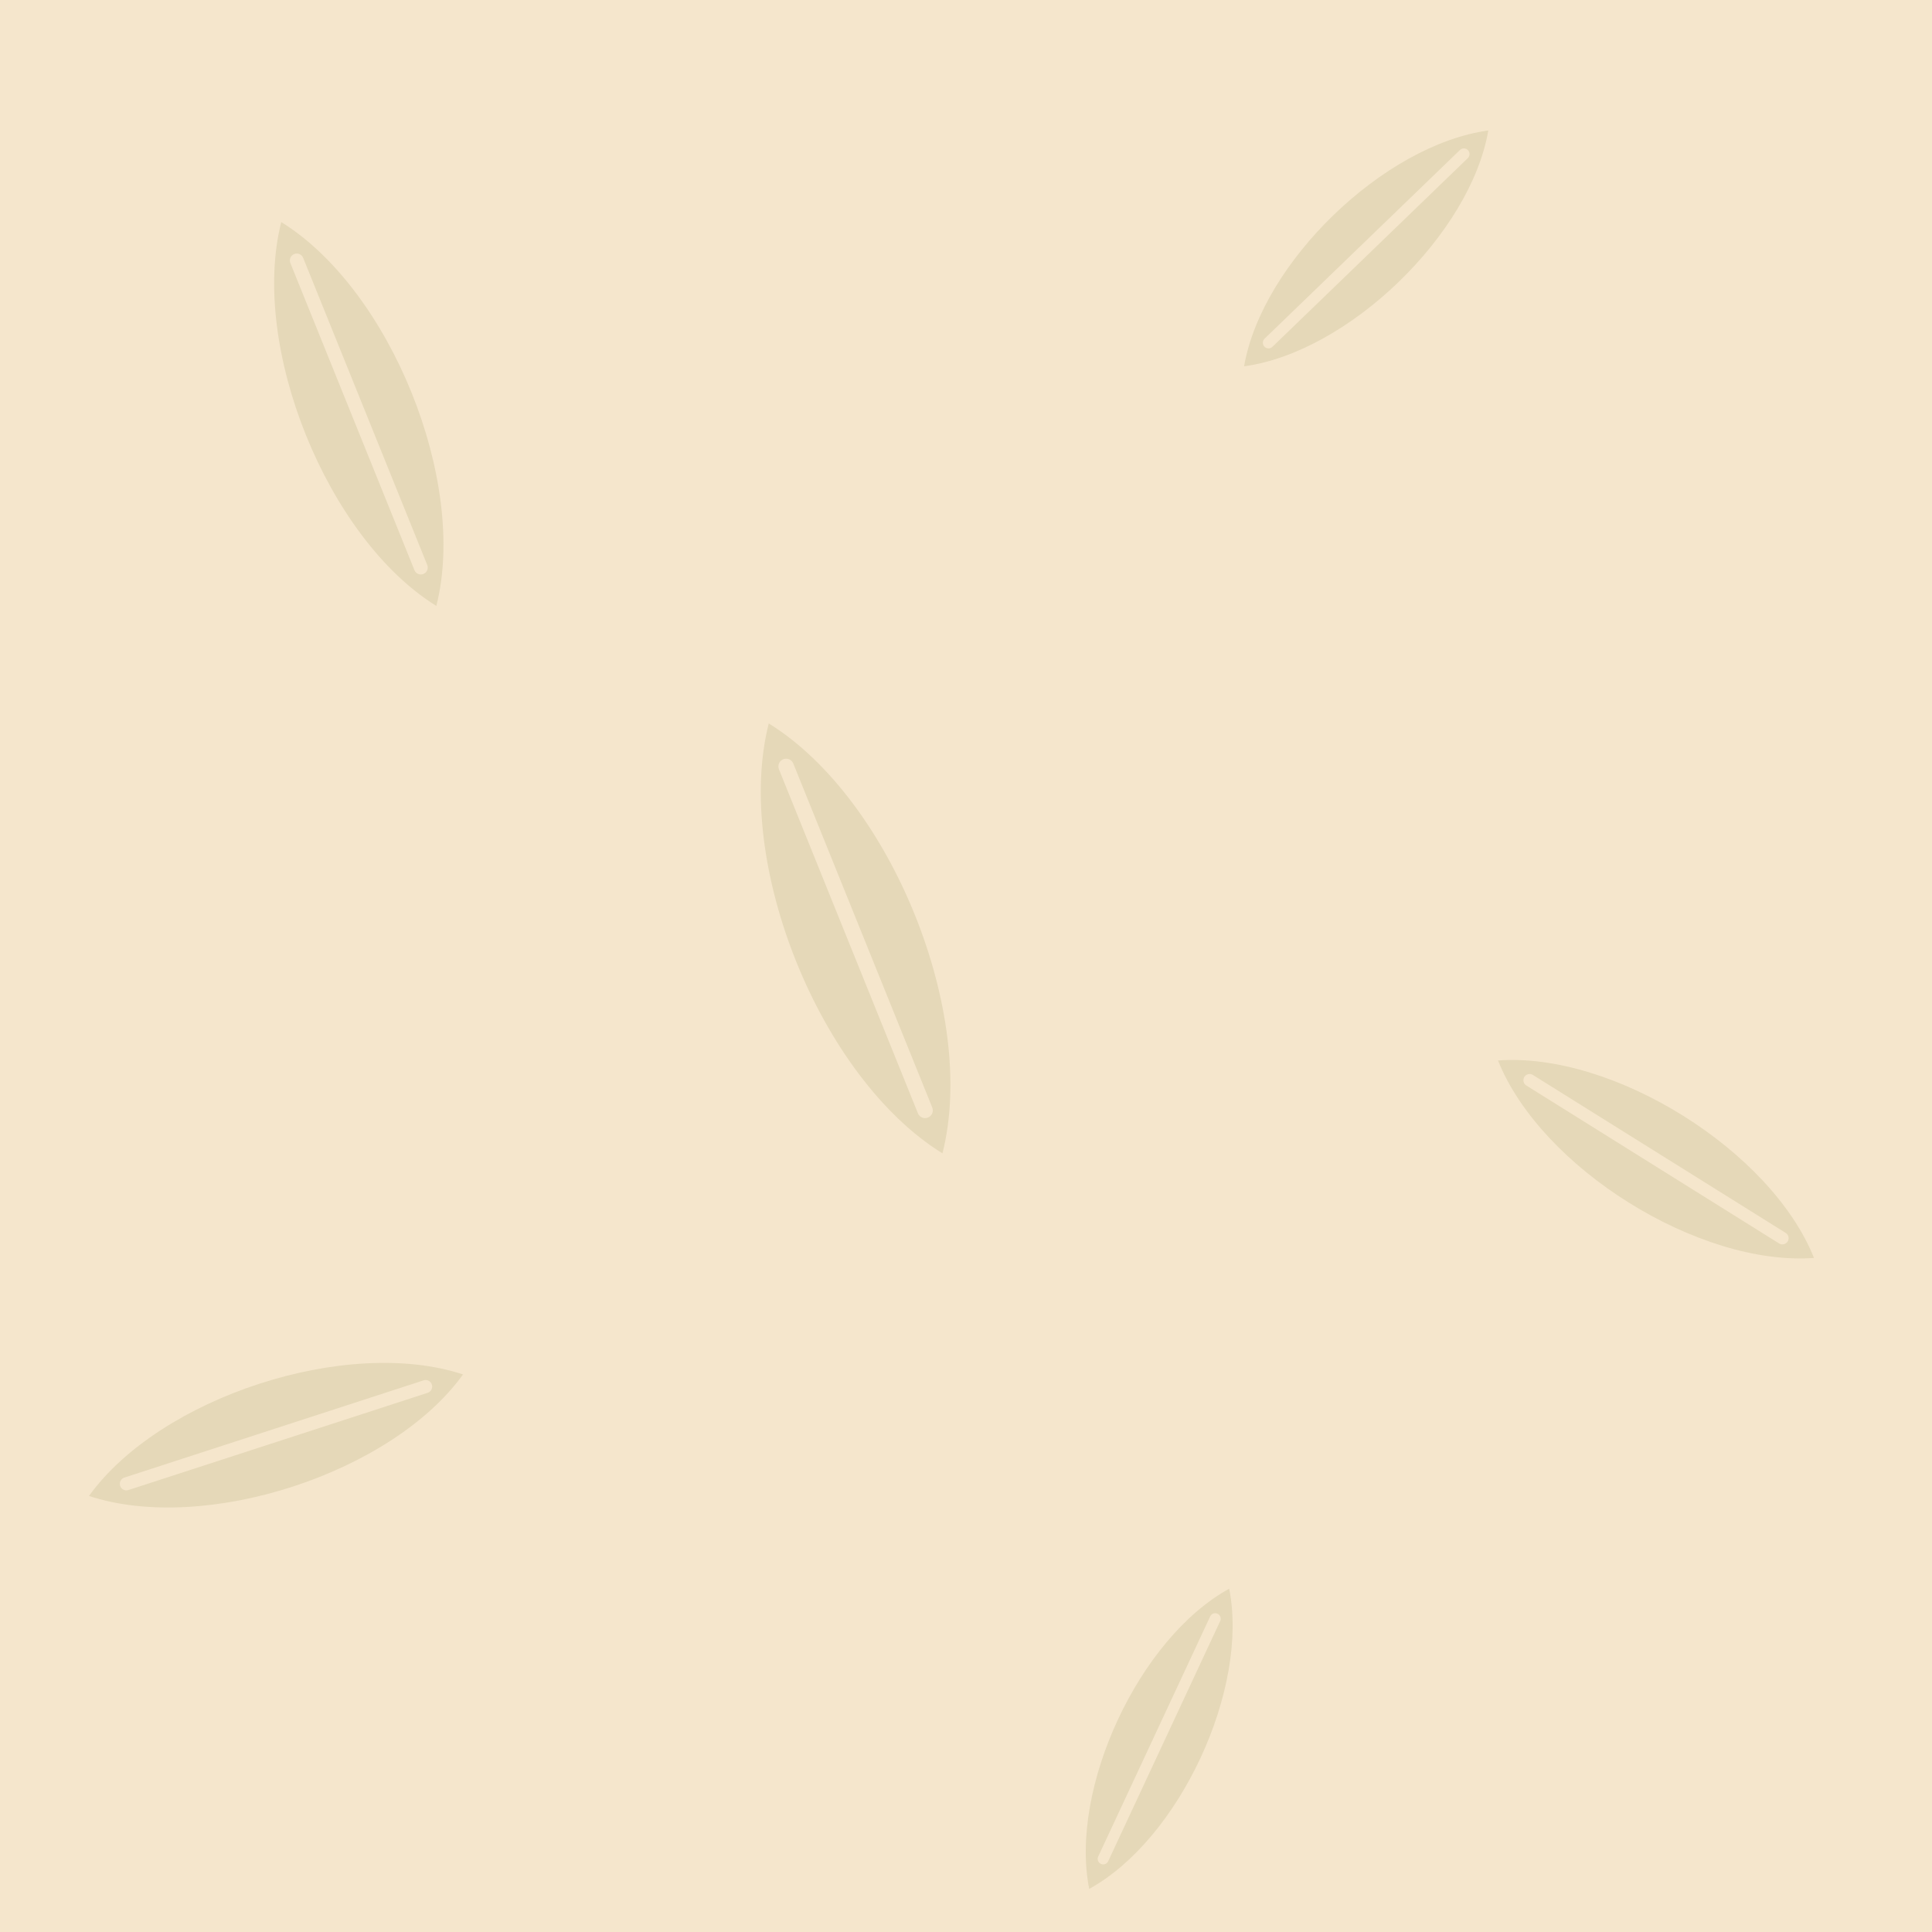
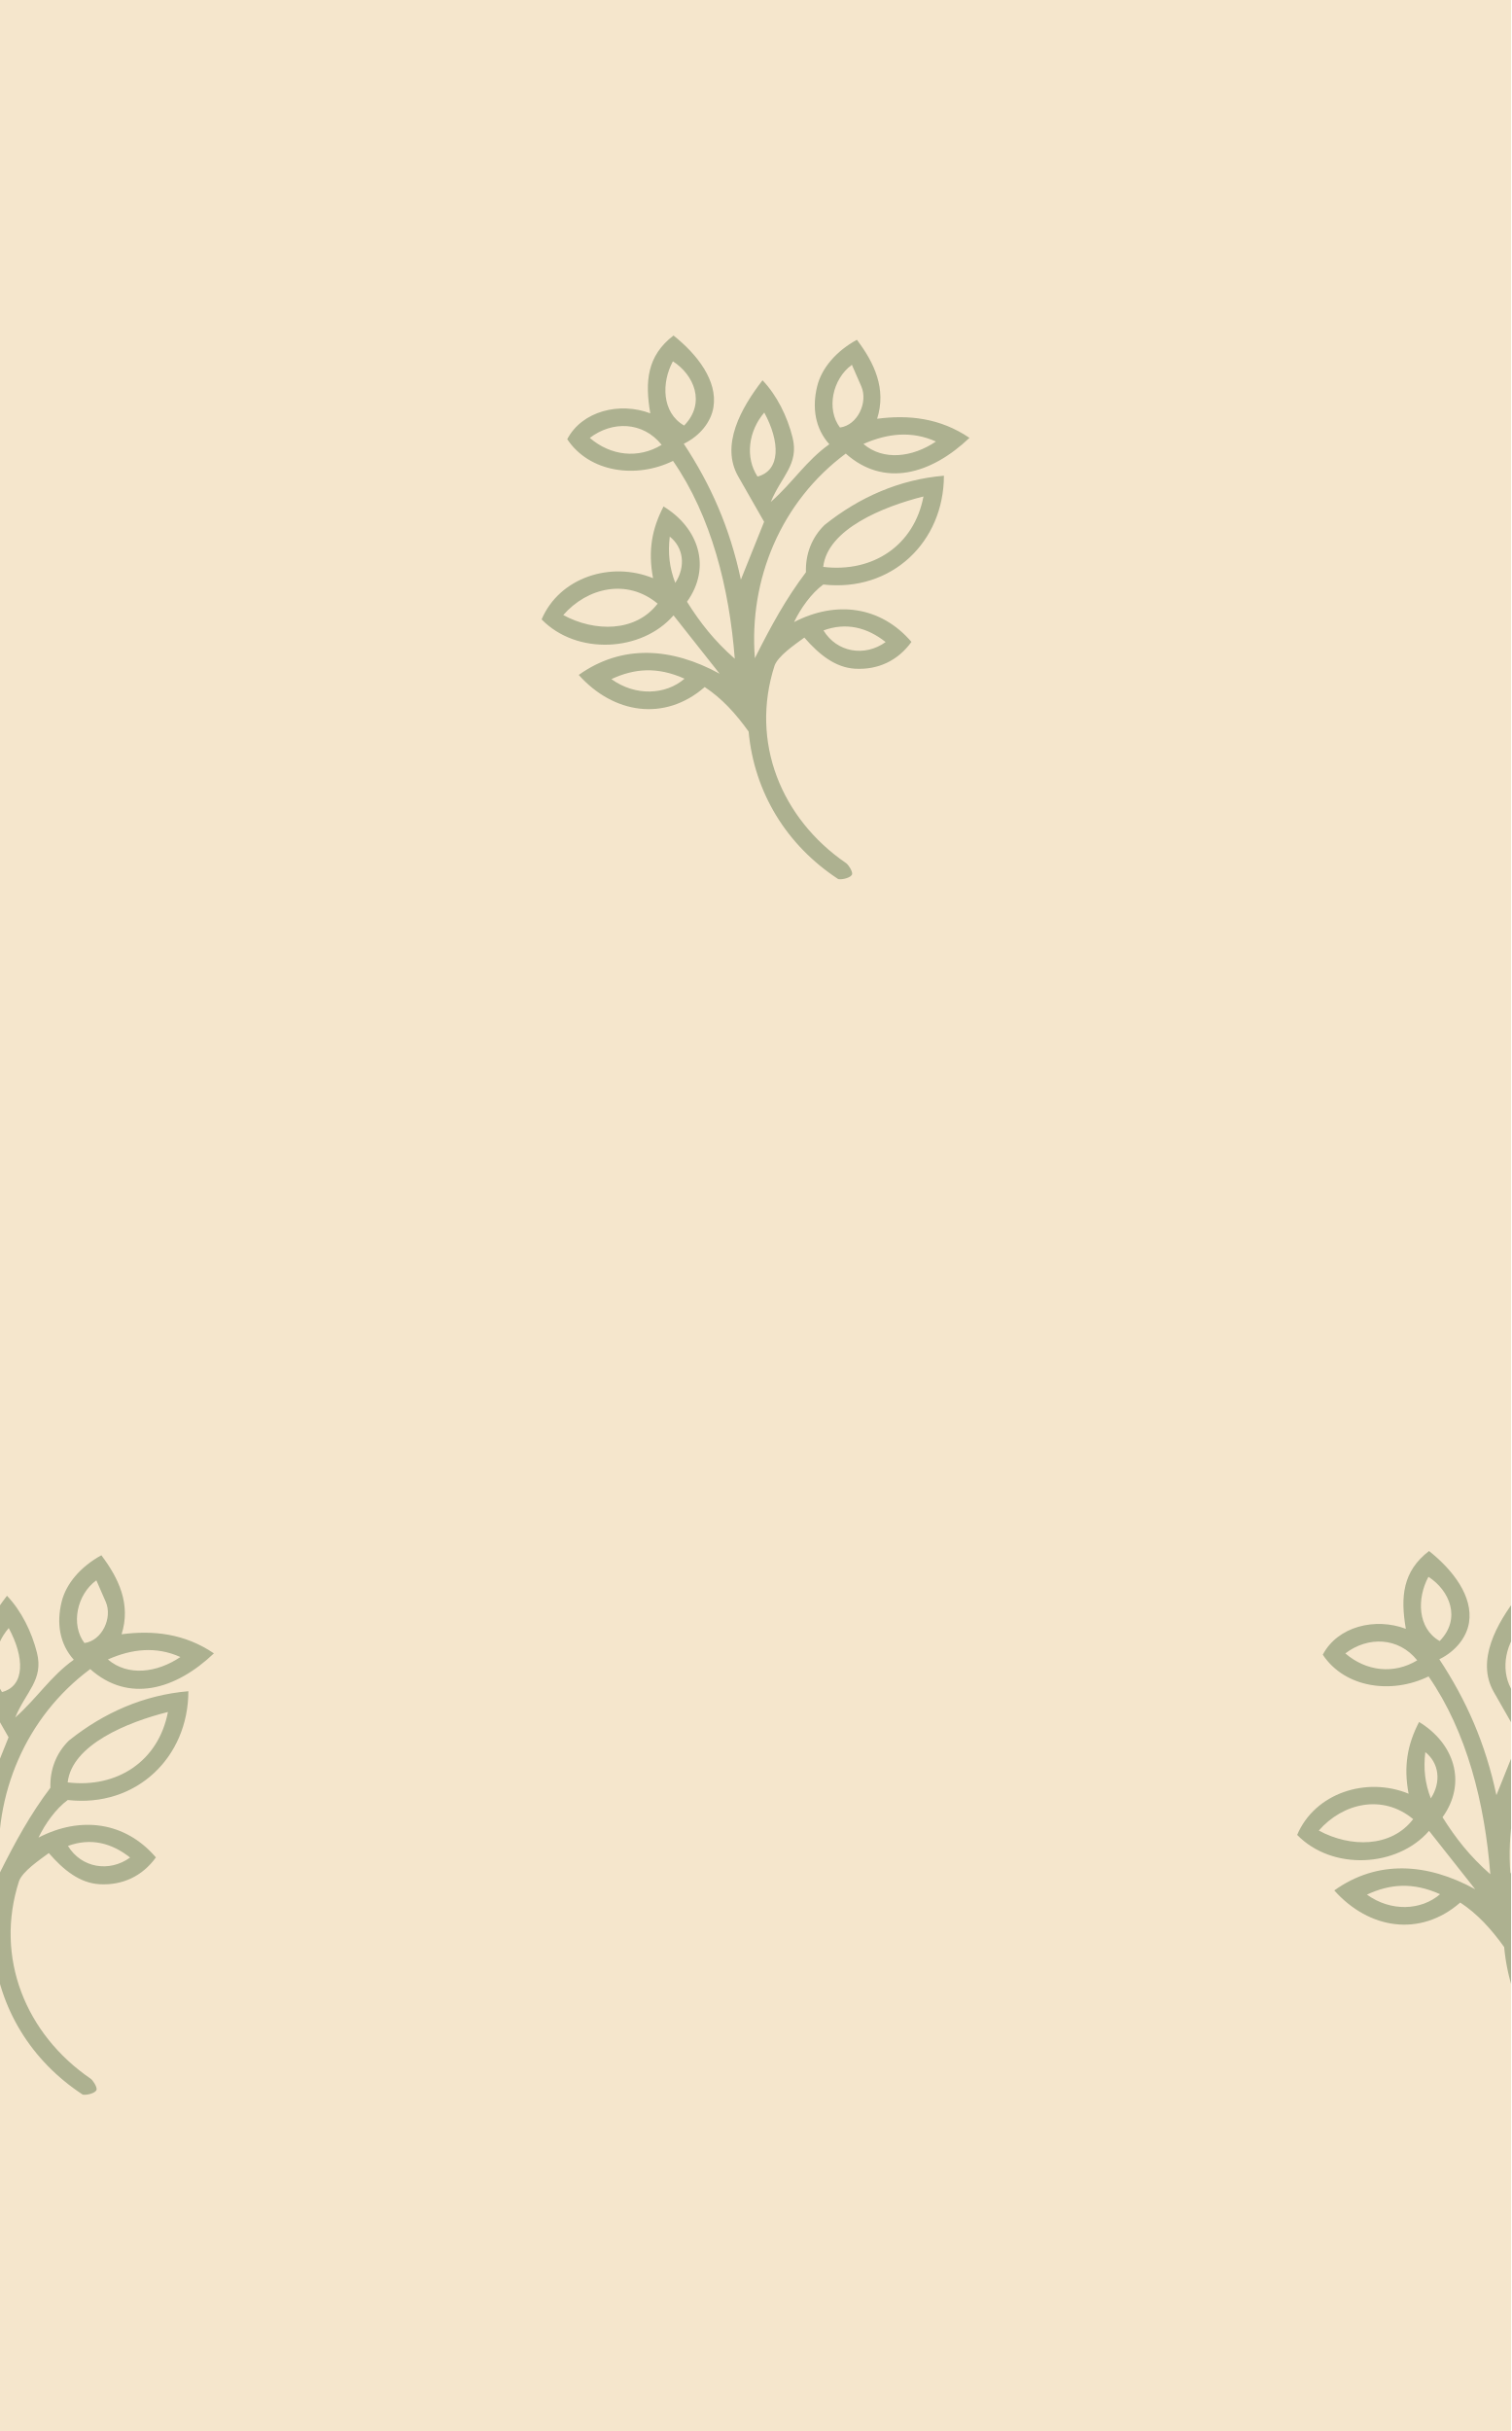
- <svg xmlns="http://www.w3.org/2000/svg" width="140" height="140" viewBox="0 0 140 140">
+ <svg xmlns="http://www.w3.org/2000/svg" width="92" height="148" viewBox="0 0 92 148">
  <defs>
    <clipPath id="t">
-       <rect width="140" height="140" />
+       <rect width="92" height="148" />
    </clipPath>
+     <path id="s" d="M 0 0 C -2.679 1.204 -4.941 1.005 -7.182 -0.041 C -4.838 -1.735 -1.86 -1.607 0 0 M 19.748 3.598 C 17.938 5.034 15.878 5.56 13.645 4.74 C 14.963 2.58 17.693 2.119 19.748 3.598 M -2.644 7.371 C -5.632 9.864 -9.55 8.955 -11.909 6.249 C -8.833 4.581 -4.808 4.548 -2.644 7.371 M -0.91 9.409 C 0.142 11.027 -0.1 12.883 -1.451 13.952 C -1.645 12.316 -1.48 10.886 -0.91 9.409 M 13.618 10.979 C 18.491 10.389 22.546 13.075 23.462 17.892 C 19.51 16.903 14.038 14.686 13.618 10.979 M 24.686 23.289 C 22.311 24.357 19.928 24.095 17.568 23.05 C 19.511 21.384 22.371 21.725 24.686 23.289 M -2.246 22.964 C -4.099 25.273 -7.107 25.32 -9.304 23.645 C -7.247 21.877 -4.534 21.573 -2.246 22.964 M 7.83 26.134 C 6.279 24.326 5.93 21.733 7.168 19.849 C 9.46 20.455 9.375 23.281 7.83 26.134 M 17.356 28.71 L 16.434 30.821 C 14.508 29.428 13.906 26.447 15.265 24.664 C 16.98 24.889 18.045 27.129 17.356 28.71 M -0.04 24.859 C 2.13 27.083 0.91 29.852 -1.143 31.165 C -2.278 29.074 -2.244 26.12 -0.04 24.859 M 13.623 9.249 C 12.448 8.385 11.404 6.91 10.754 5.559 C 14.869 7.693 19.261 7.138 22.282 3.613 C 20.959 1.777 19.004 0.848 16.738 0.981 C 14.811 1.093 13.212 2.369 11.764 4.039 C 10.829 3.353 9.168 2.225 8.835 1.269 C 6.425 -6.23 9.497 -13.744 15.859 -18.106 C 16.103 -18.273 16.478 -18.872 16.461 -19.16 C 16.44 -19.52 15.488 -19.765 15.094 -19.679 C 10.023 -16.357 6.846 -11.181 6.292 -5.191 C 5.018 -3.412 3.664 -1.929 1.981 -0.819 C -1.954 -4.249 -6.992 -3.438 -10.39 0.371 C -6.141 3.396 -1.278 3.077 3.445 0.489 L -1.082 6.219 C -4.202 2.618 -10.594 2.285 -14.035 5.823 C -12.288 9.94 -7.232 11.57 -3.092 9.868 C -3.605 12.598 -3.193 14.728 -2.063 16.913 C 1.368 14.828 2.681 10.961 0.241 7.556 C 1.525 5.519 2.873 3.773 4.933 1.959 C 4.395 8.904 2.631 15.953 -1.131 21.385 C -4.738 19.618 -9.351 20.244 -11.519 23.519 C -10.05 26.306 -6.367 27.19 -3.363 26.059 C -3.901 29.181 -3.685 31.706 -1.084 33.699 C 1.3 31.803 3.248 29.228 2.84 26.667 C 2.609 25.221 1.525 23.848 -0.074 23.069 C 2.572 19.058 4.445 14.839 5.532 9.725 L 7.814 15.408 L 5.268 19.866 C 3.518 22.932 5.538 26.57 7.659 29.304 C 9.074 27.816 10.087 25.764 10.604 23.701 C 11.269 21.044 9.504 19.884 8.466 17.35 C 10.689 19.325 11.921 21.383 14.216 23.022 C 12.844 24.558 12.497 26.571 13.027 28.724 C 13.464 30.497 14.88 32.156 16.924 33.281 C 18.648 31.006 19.841 28.449 18.912 25.524 C 22.002 25.929 25.086 25.608 27.979 23.649 C 24.187 20.04 19.578 18.761 15.832 22.105 C 9.499 17.4 6.297 9.792 6.907 2.013 C 8.498 5.194 9.963 7.862 11.92 10.451 C 11.865 12.235 12.49 13.864 13.745 15.091 C 17.155 17.823 21.113 19.565 25.47 19.932 C 25.464 13.445 20.364 8.487 13.623 9.249" />
  </defs>
-   <rect width="140" height="140" fill="#f5e6cc" />
-   <g clip-path="url(#t)">
-     <g fill="#e5d8b8">
-       <path transform="translate(-114 -110) rotate(-22) scale(1)" d="M0,-15 C5.5,-7.5 5.5,7.5 0,15 C-5.5,7.5 -5.5,-7.5 0,-15 Z" />
-       <path transform="translate(-41 -122) rotate(46) scale(0.82)" d="M0,-15 C5.5,-7.5 5.5,7.5 0,15 C-5.5,7.5 -5.5,-7.5 0,-15 Z" />
-       <path transform="translate(-78 -72) rotate(158) scale(1.12)" d="M0,-15 C5.5,-7.5 5.5,7.5 0,15 C-5.5,7.5 -5.5,-7.5 0,-15 Z" />
-       <path transform="translate(-20 -56) rotate(-58) scale(0.9)" d="M0,-15 C5.5,-7.5 5.5,7.5 0,15 C-5.5,7.5 -5.5,-7.5 0,-15 Z" />
-       <path transform="translate(-120 -36) rotate(72) scale(0.95)" d="M0,-15 C5.5,-7.5 5.5,7.5 0,15 C-5.5,7.5 -5.5,-7.5 0,-15 Z" />
-       <path transform="translate(-56 -14) rotate(205) scale(0.8)" d="M0,-15 C5.5,-7.5 5.5,7.5 0,15 C-5.5,7.5 -5.5,-7.5 0,-15 Z" />
-       <path transform="translate(-114 30) rotate(-22) scale(1)" d="M0,-15 C5.5,-7.5 5.5,7.5 0,15 C-5.5,7.5 -5.5,-7.5 0,-15 Z" />
-       <path transform="translate(-41 18) rotate(46) scale(0.82)" d="M0,-15 C5.5,-7.5 5.5,7.5 0,15 C-5.5,7.5 -5.5,-7.5 0,-15 Z" />
-       <path transform="translate(-78 68) rotate(158) scale(1.12)" d="M0,-15 C5.5,-7.5 5.5,7.5 0,15 C-5.5,7.5 -5.5,-7.5 0,-15 Z" />
-       <path transform="translate(-20 84) rotate(-58) scale(0.9)" d="M0,-15 C5.5,-7.5 5.5,7.5 0,15 C-5.5,7.5 -5.5,-7.5 0,-15 Z" />
-       <path transform="translate(-120 104) rotate(72) scale(0.95)" d="M0,-15 C5.5,-7.5 5.5,7.5 0,15 C-5.5,7.5 -5.5,-7.5 0,-15 Z" />
-       <path transform="translate(-56 126) rotate(205) scale(0.8)" d="M0,-15 C5.5,-7.5 5.5,7.5 0,15 C-5.5,7.5 -5.5,-7.5 0,-15 Z" />
-       <path transform="translate(-114 170) rotate(-22) scale(1)" d="M0,-15 C5.5,-7.5 5.5,7.5 0,15 C-5.5,7.5 -5.5,-7.5 0,-15 Z" />
-       <path transform="translate(-41 158) rotate(46) scale(0.82)" d="M0,-15 C5.5,-7.5 5.5,7.5 0,15 C-5.5,7.5 -5.5,-7.5 0,-15 Z" />
-       <path transform="translate(-78 208) rotate(158) scale(1.12)" d="M0,-15 C5.5,-7.5 5.5,7.5 0,15 C-5.5,7.5 -5.5,-7.5 0,-15 Z" />
-       <path transform="translate(-20 224) rotate(-58) scale(0.9)" d="M0,-15 C5.5,-7.5 5.5,7.5 0,15 C-5.5,7.5 -5.5,-7.5 0,-15 Z" />
-       <path transform="translate(-120 244) rotate(72) scale(0.95)" d="M0,-15 C5.5,-7.5 5.5,7.5 0,15 C-5.5,7.5 -5.5,-7.5 0,-15 Z" />
-       <path transform="translate(-56 266) rotate(205) scale(0.8)" d="M0,-15 C5.5,-7.5 5.5,7.5 0,15 C-5.5,7.5 -5.5,-7.5 0,-15 Z" />
-       <path transform="translate(26 -110) rotate(-22) scale(1)" d="M0,-15 C5.5,-7.5 5.5,7.5 0,15 C-5.5,7.5 -5.5,-7.5 0,-15 Z" />
-       <path transform="translate(99 -122) rotate(46) scale(0.82)" d="M0,-15 C5.5,-7.5 5.5,7.5 0,15 C-5.5,7.5 -5.5,-7.5 0,-15 Z" />
-       <path transform="translate(62 -72) rotate(158) scale(1.12)" d="M0,-15 C5.5,-7.5 5.5,7.5 0,15 C-5.5,7.5 -5.5,-7.5 0,-15 Z" />
-       <path transform="translate(120 -56) rotate(-58) scale(0.9)" d="M0,-15 C5.5,-7.5 5.5,7.5 0,15 C-5.5,7.5 -5.5,-7.5 0,-15 Z" />
-       <path transform="translate(20 -36) rotate(72) scale(0.95)" d="M0,-15 C5.5,-7.5 5.5,7.5 0,15 C-5.5,7.5 -5.5,-7.5 0,-15 Z" />
-       <path transform="translate(84 -14) rotate(205) scale(0.8)" d="M0,-15 C5.5,-7.5 5.5,7.5 0,15 C-5.5,7.5 -5.5,-7.5 0,-15 Z" />
-       <path transform="translate(26 30) rotate(-22) scale(1)" d="M0,-15 C5.5,-7.5 5.5,7.5 0,15 C-5.5,7.5 -5.5,-7.5 0,-15 Z" />
-       <path transform="translate(99 18) rotate(46) scale(0.82)" d="M0,-15 C5.5,-7.5 5.5,7.5 0,15 C-5.5,7.5 -5.5,-7.5 0,-15 Z" />
-       <path transform="translate(62 68) rotate(158) scale(1.12)" d="M0,-15 C5.5,-7.5 5.5,7.5 0,15 C-5.5,7.5 -5.5,-7.5 0,-15 Z" />
-       <path transform="translate(120 84) rotate(-58) scale(0.9)" d="M0,-15 C5.5,-7.5 5.5,7.5 0,15 C-5.5,7.5 -5.5,-7.5 0,-15 Z" />
-       <path transform="translate(20 104) rotate(72) scale(0.95)" d="M0,-15 C5.5,-7.5 5.5,7.5 0,15 C-5.5,7.5 -5.5,-7.5 0,-15 Z" />
-       <path transform="translate(84 126) rotate(205) scale(0.8)" d="M0,-15 C5.5,-7.5 5.5,7.5 0,15 C-5.5,7.5 -5.5,-7.5 0,-15 Z" />
-       <path transform="translate(26 170) rotate(-22) scale(1)" d="M0,-15 C5.5,-7.5 5.5,7.5 0,15 C-5.5,7.5 -5.5,-7.5 0,-15 Z" />
-       <path transform="translate(99 158) rotate(46) scale(0.82)" d="M0,-15 C5.5,-7.5 5.5,7.5 0,15 C-5.5,7.5 -5.5,-7.5 0,-15 Z" />
-       <path transform="translate(62 208) rotate(158) scale(1.12)" d="M0,-15 C5.5,-7.5 5.5,7.5 0,15 C-5.5,7.5 -5.5,-7.5 0,-15 Z" />
-       <path transform="translate(120 224) rotate(-58) scale(0.9)" d="M0,-15 C5.5,-7.5 5.5,7.5 0,15 C-5.5,7.5 -5.5,-7.5 0,-15 Z" />
-       <path transform="translate(20 244) rotate(72) scale(0.95)" d="M0,-15 C5.5,-7.5 5.5,7.5 0,15 C-5.5,7.5 -5.5,-7.5 0,-15 Z" />
-       <path transform="translate(84 266) rotate(205) scale(0.8)" d="M0,-15 C5.5,-7.5 5.5,7.5 0,15 C-5.5,7.5 -5.5,-7.5 0,-15 Z" />
-       <path transform="translate(166 -110) rotate(-22) scale(1)" d="M0,-15 C5.5,-7.5 5.5,7.5 0,15 C-5.5,7.5 -5.5,-7.5 0,-15 Z" />
-       <path transform="translate(239 -122) rotate(46) scale(0.82)" d="M0,-15 C5.5,-7.5 5.5,7.5 0,15 C-5.5,7.5 -5.5,-7.5 0,-15 Z" />
-       <path transform="translate(202 -72) rotate(158) scale(1.12)" d="M0,-15 C5.5,-7.5 5.5,7.5 0,15 C-5.5,7.5 -5.5,-7.5 0,-15 Z" />
-       <path transform="translate(260 -56) rotate(-58) scale(0.9)" d="M0,-15 C5.5,-7.5 5.5,7.5 0,15 C-5.5,7.5 -5.5,-7.5 0,-15 Z" />
-       <path transform="translate(160 -36) rotate(72) scale(0.95)" d="M0,-15 C5.5,-7.5 5.5,7.5 0,15 C-5.5,7.5 -5.5,-7.5 0,-15 Z" />
-       <path transform="translate(224 -14) rotate(205) scale(0.8)" d="M0,-15 C5.5,-7.5 5.5,7.5 0,15 C-5.5,7.5 -5.5,-7.5 0,-15 Z" />
-       <path transform="translate(166 30) rotate(-22) scale(1)" d="M0,-15 C5.5,-7.5 5.5,7.5 0,15 C-5.5,7.5 -5.5,-7.5 0,-15 Z" />
-       <path transform="translate(239 18) rotate(46) scale(0.82)" d="M0,-15 C5.5,-7.5 5.5,7.5 0,15 C-5.5,7.5 -5.5,-7.5 0,-15 Z" />
-       <path transform="translate(202 68) rotate(158) scale(1.12)" d="M0,-15 C5.5,-7.5 5.5,7.5 0,15 C-5.5,7.5 -5.5,-7.5 0,-15 Z" />
-       <path transform="translate(260 84) rotate(-58) scale(0.9)" d="M0,-15 C5.5,-7.5 5.5,7.5 0,15 C-5.5,7.5 -5.5,-7.5 0,-15 Z" />
-       <path transform="translate(160 104) rotate(72) scale(0.95)" d="M0,-15 C5.5,-7.5 5.5,7.5 0,15 C-5.5,7.5 -5.5,-7.5 0,-15 Z" />
-       <path transform="translate(224 126) rotate(205) scale(0.8)" d="M0,-15 C5.5,-7.5 5.5,7.5 0,15 C-5.5,7.5 -5.5,-7.5 0,-15 Z" />
-       <path transform="translate(166 170) rotate(-22) scale(1)" d="M0,-15 C5.5,-7.5 5.5,7.5 0,15 C-5.5,7.5 -5.5,-7.5 0,-15 Z" />
-       <path transform="translate(239 158) rotate(46) scale(0.82)" d="M0,-15 C5.5,-7.5 5.5,7.5 0,15 C-5.5,7.5 -5.5,-7.5 0,-15 Z" />
-       <path transform="translate(202 208) rotate(158) scale(1.12)" d="M0,-15 C5.5,-7.5 5.5,7.5 0,15 C-5.5,7.5 -5.5,-7.5 0,-15 Z" />
-       <path transform="translate(260 224) rotate(-58) scale(0.9)" d="M0,-15 C5.5,-7.5 5.5,7.5 0,15 C-5.5,7.5 -5.5,-7.5 0,-15 Z" />
-       <path transform="translate(160 244) rotate(72) scale(0.95)" d="M0,-15 C5.5,-7.5 5.5,7.5 0,15 C-5.5,7.5 -5.5,-7.5 0,-15 Z" />
-       <path transform="translate(224 266) rotate(205) scale(0.8)" d="M0,-15 C5.5,-7.5 5.5,7.5 0,15 C-5.5,7.5 -5.5,-7.5 0,-15 Z" />
-     </g>
-     <g fill="none" stroke="#f5e6cc" stroke-width="1" stroke-linecap="round">
-       <path transform="translate(-114 -110) rotate(-22) scale(1)" d="M0,-12 L0,12" />
-       <path transform="translate(-41 -122) rotate(46) scale(0.82)" d="M0,-12 L0,12" />
-       <path transform="translate(-78 -72) rotate(158) scale(1.12)" d="M0,-12 L0,12" />
-       <path transform="translate(-20 -56) rotate(-58) scale(0.9)" d="M0,-12 L0,12" />
-       <path transform="translate(-120 -36) rotate(72) scale(0.95)" d="M0,-12 L0,12" />
-       <path transform="translate(-56 -14) rotate(205) scale(0.8)" d="M0,-12 L0,12" />
-       <path transform="translate(-114 30) rotate(-22) scale(1)" d="M0,-12 L0,12" />
-       <path transform="translate(-41 18) rotate(46) scale(0.82)" d="M0,-12 L0,12" />
-       <path transform="translate(-78 68) rotate(158) scale(1.12)" d="M0,-12 L0,12" />
-       <path transform="translate(-20 84) rotate(-58) scale(0.9)" d="M0,-12 L0,12" />
-       <path transform="translate(-120 104) rotate(72) scale(0.95)" d="M0,-12 L0,12" />
-       <path transform="translate(-56 126) rotate(205) scale(0.8)" d="M0,-12 L0,12" />
-       <path transform="translate(-114 170) rotate(-22) scale(1)" d="M0,-12 L0,12" />
-       <path transform="translate(-41 158) rotate(46) scale(0.82)" d="M0,-12 L0,12" />
-       <path transform="translate(-78 208) rotate(158) scale(1.12)" d="M0,-12 L0,12" />
-       <path transform="translate(-20 224) rotate(-58) scale(0.9)" d="M0,-12 L0,12" />
-       <path transform="translate(-120 244) rotate(72) scale(0.95)" d="M0,-12 L0,12" />
-       <path transform="translate(-56 266) rotate(205) scale(0.8)" d="M0,-12 L0,12" />
-       <path transform="translate(26 -110) rotate(-22) scale(1)" d="M0,-12 L0,12" />
-       <path transform="translate(99 -122) rotate(46) scale(0.82)" d="M0,-12 L0,12" />
-       <path transform="translate(62 -72) rotate(158) scale(1.12)" d="M0,-12 L0,12" />
-       <path transform="translate(120 -56) rotate(-58) scale(0.9)" d="M0,-12 L0,12" />
-       <path transform="translate(20 -36) rotate(72) scale(0.95)" d="M0,-12 L0,12" />
-       <path transform="translate(84 -14) rotate(205) scale(0.8)" d="M0,-12 L0,12" />
-       <path transform="translate(26 30) rotate(-22) scale(1)" d="M0,-12 L0,12" />
-       <path transform="translate(99 18) rotate(46) scale(0.82)" d="M0,-12 L0,12" />
-       <path transform="translate(62 68) rotate(158) scale(1.12)" d="M0,-12 L0,12" />
-       <path transform="translate(120 84) rotate(-58) scale(0.9)" d="M0,-12 L0,12" />
-       <path transform="translate(20 104) rotate(72) scale(0.95)" d="M0,-12 L0,12" />
-       <path transform="translate(84 126) rotate(205) scale(0.8)" d="M0,-12 L0,12" />
-       <path transform="translate(26 170) rotate(-22) scale(1)" d="M0,-12 L0,12" />
-       <path transform="translate(99 158) rotate(46) scale(0.82)" d="M0,-12 L0,12" />
-       <path transform="translate(62 208) rotate(158) scale(1.12)" d="M0,-12 L0,12" />
-       <path transform="translate(120 224) rotate(-58) scale(0.9)" d="M0,-12 L0,12" />
-       <path transform="translate(20 244) rotate(72) scale(0.95)" d="M0,-12 L0,12" />
-       <path transform="translate(84 266) rotate(205) scale(0.8)" d="M0,-12 L0,12" />
-       <path transform="translate(166 -110) rotate(-22) scale(1)" d="M0,-12 L0,12" />
-       <path transform="translate(239 -122) rotate(46) scale(0.82)" d="M0,-12 L0,12" />
-       <path transform="translate(202 -72) rotate(158) scale(1.12)" d="M0,-12 L0,12" />
-       <path transform="translate(260 -56) rotate(-58) scale(0.9)" d="M0,-12 L0,12" />
-       <path transform="translate(160 -36) rotate(72) scale(0.95)" d="M0,-12 L0,12" />
-       <path transform="translate(224 -14) rotate(205) scale(0.8)" d="M0,-12 L0,12" />
-       <path transform="translate(166 30) rotate(-22) scale(1)" d="M0,-12 L0,12" />
-       <path transform="translate(239 18) rotate(46) scale(0.82)" d="M0,-12 L0,12" />
-       <path transform="translate(202 68) rotate(158) scale(1.12)" d="M0,-12 L0,12" />
-       <path transform="translate(260 84) rotate(-58) scale(0.9)" d="M0,-12 L0,12" />
-       <path transform="translate(160 104) rotate(72) scale(0.95)" d="M0,-12 L0,12" />
-       <path transform="translate(224 126) rotate(205) scale(0.8)" d="M0,-12 L0,12" />
-       <path transform="translate(166 170) rotate(-22) scale(1)" d="M0,-12 L0,12" />
-       <path transform="translate(239 158) rotate(46) scale(0.82)" d="M0,-12 L0,12" />
-       <path transform="translate(202 208) rotate(158) scale(1.12)" d="M0,-12 L0,12" />
-       <path transform="translate(260 224) rotate(-58) scale(0.9)" d="M0,-12 L0,12" />
-       <path transform="translate(160 244) rotate(72) scale(0.95)" d="M0,-12 L0,12" />
-       <path transform="translate(224 266) rotate(205) scale(0.8)" d="M0,-12 L0,12" />
-     </g>
+   <rect width="92" height="148" fill="#f5e6cc" />
+   <g clip-path="url(#t)" fill="#426337" fill-opacity="0.4">
+     <use href="#s" transform="translate(-46 -111) scale(0.62 -0.62) translate(-6.972 -6.967)" />
+     <use href="#s" transform="translate(0 -37) scale(0.62 -0.62) translate(-6.972 -6.967)" />
+     <use href="#s" transform="translate(-46 37) scale(0.62 -0.62) translate(-6.972 -6.967)" />
+     <use href="#s" transform="translate(0 111) scale(0.62 -0.62) translate(-6.972 -6.967)" />
+     <use href="#s" transform="translate(-46 185) scale(0.62 -0.62) translate(-6.972 -6.967)" />
+     <use href="#s" transform="translate(0 259) scale(0.62 -0.62) translate(-6.972 -6.967)" />
+     <use href="#s" transform="translate(46 -111) scale(0.62 -0.62) translate(-6.972 -6.967)" />
+     <use href="#s" transform="translate(92 -37) scale(0.62 -0.62) translate(-6.972 -6.967)" />
+     <use href="#s" transform="translate(46 37) scale(0.62 -0.62) translate(-6.972 -6.967)" />
+     <use href="#s" transform="translate(92 111) scale(0.62 -0.62) translate(-6.972 -6.967)" />
+     <use href="#s" transform="translate(46 185) scale(0.62 -0.62) translate(-6.972 -6.967)" />
+     <use href="#s" transform="translate(92 259) scale(0.62 -0.62) translate(-6.972 -6.967)" />
+     <use href="#s" transform="translate(138 -111) scale(0.62 -0.62) translate(-6.972 -6.967)" />
+     <use href="#s" transform="translate(184 -37) scale(0.62 -0.62) translate(-6.972 -6.967)" />
+     <use href="#s" transform="translate(138 37) scale(0.62 -0.62) translate(-6.972 -6.967)" />
+     <use href="#s" transform="translate(184 111) scale(0.62 -0.62) translate(-6.972 -6.967)" />
+     <use href="#s" transform="translate(138 185) scale(0.62 -0.62) translate(-6.972 -6.967)" />
+     <use href="#s" transform="translate(184 259) scale(0.62 -0.62) translate(-6.972 -6.967)" />
  </g>
</svg>
